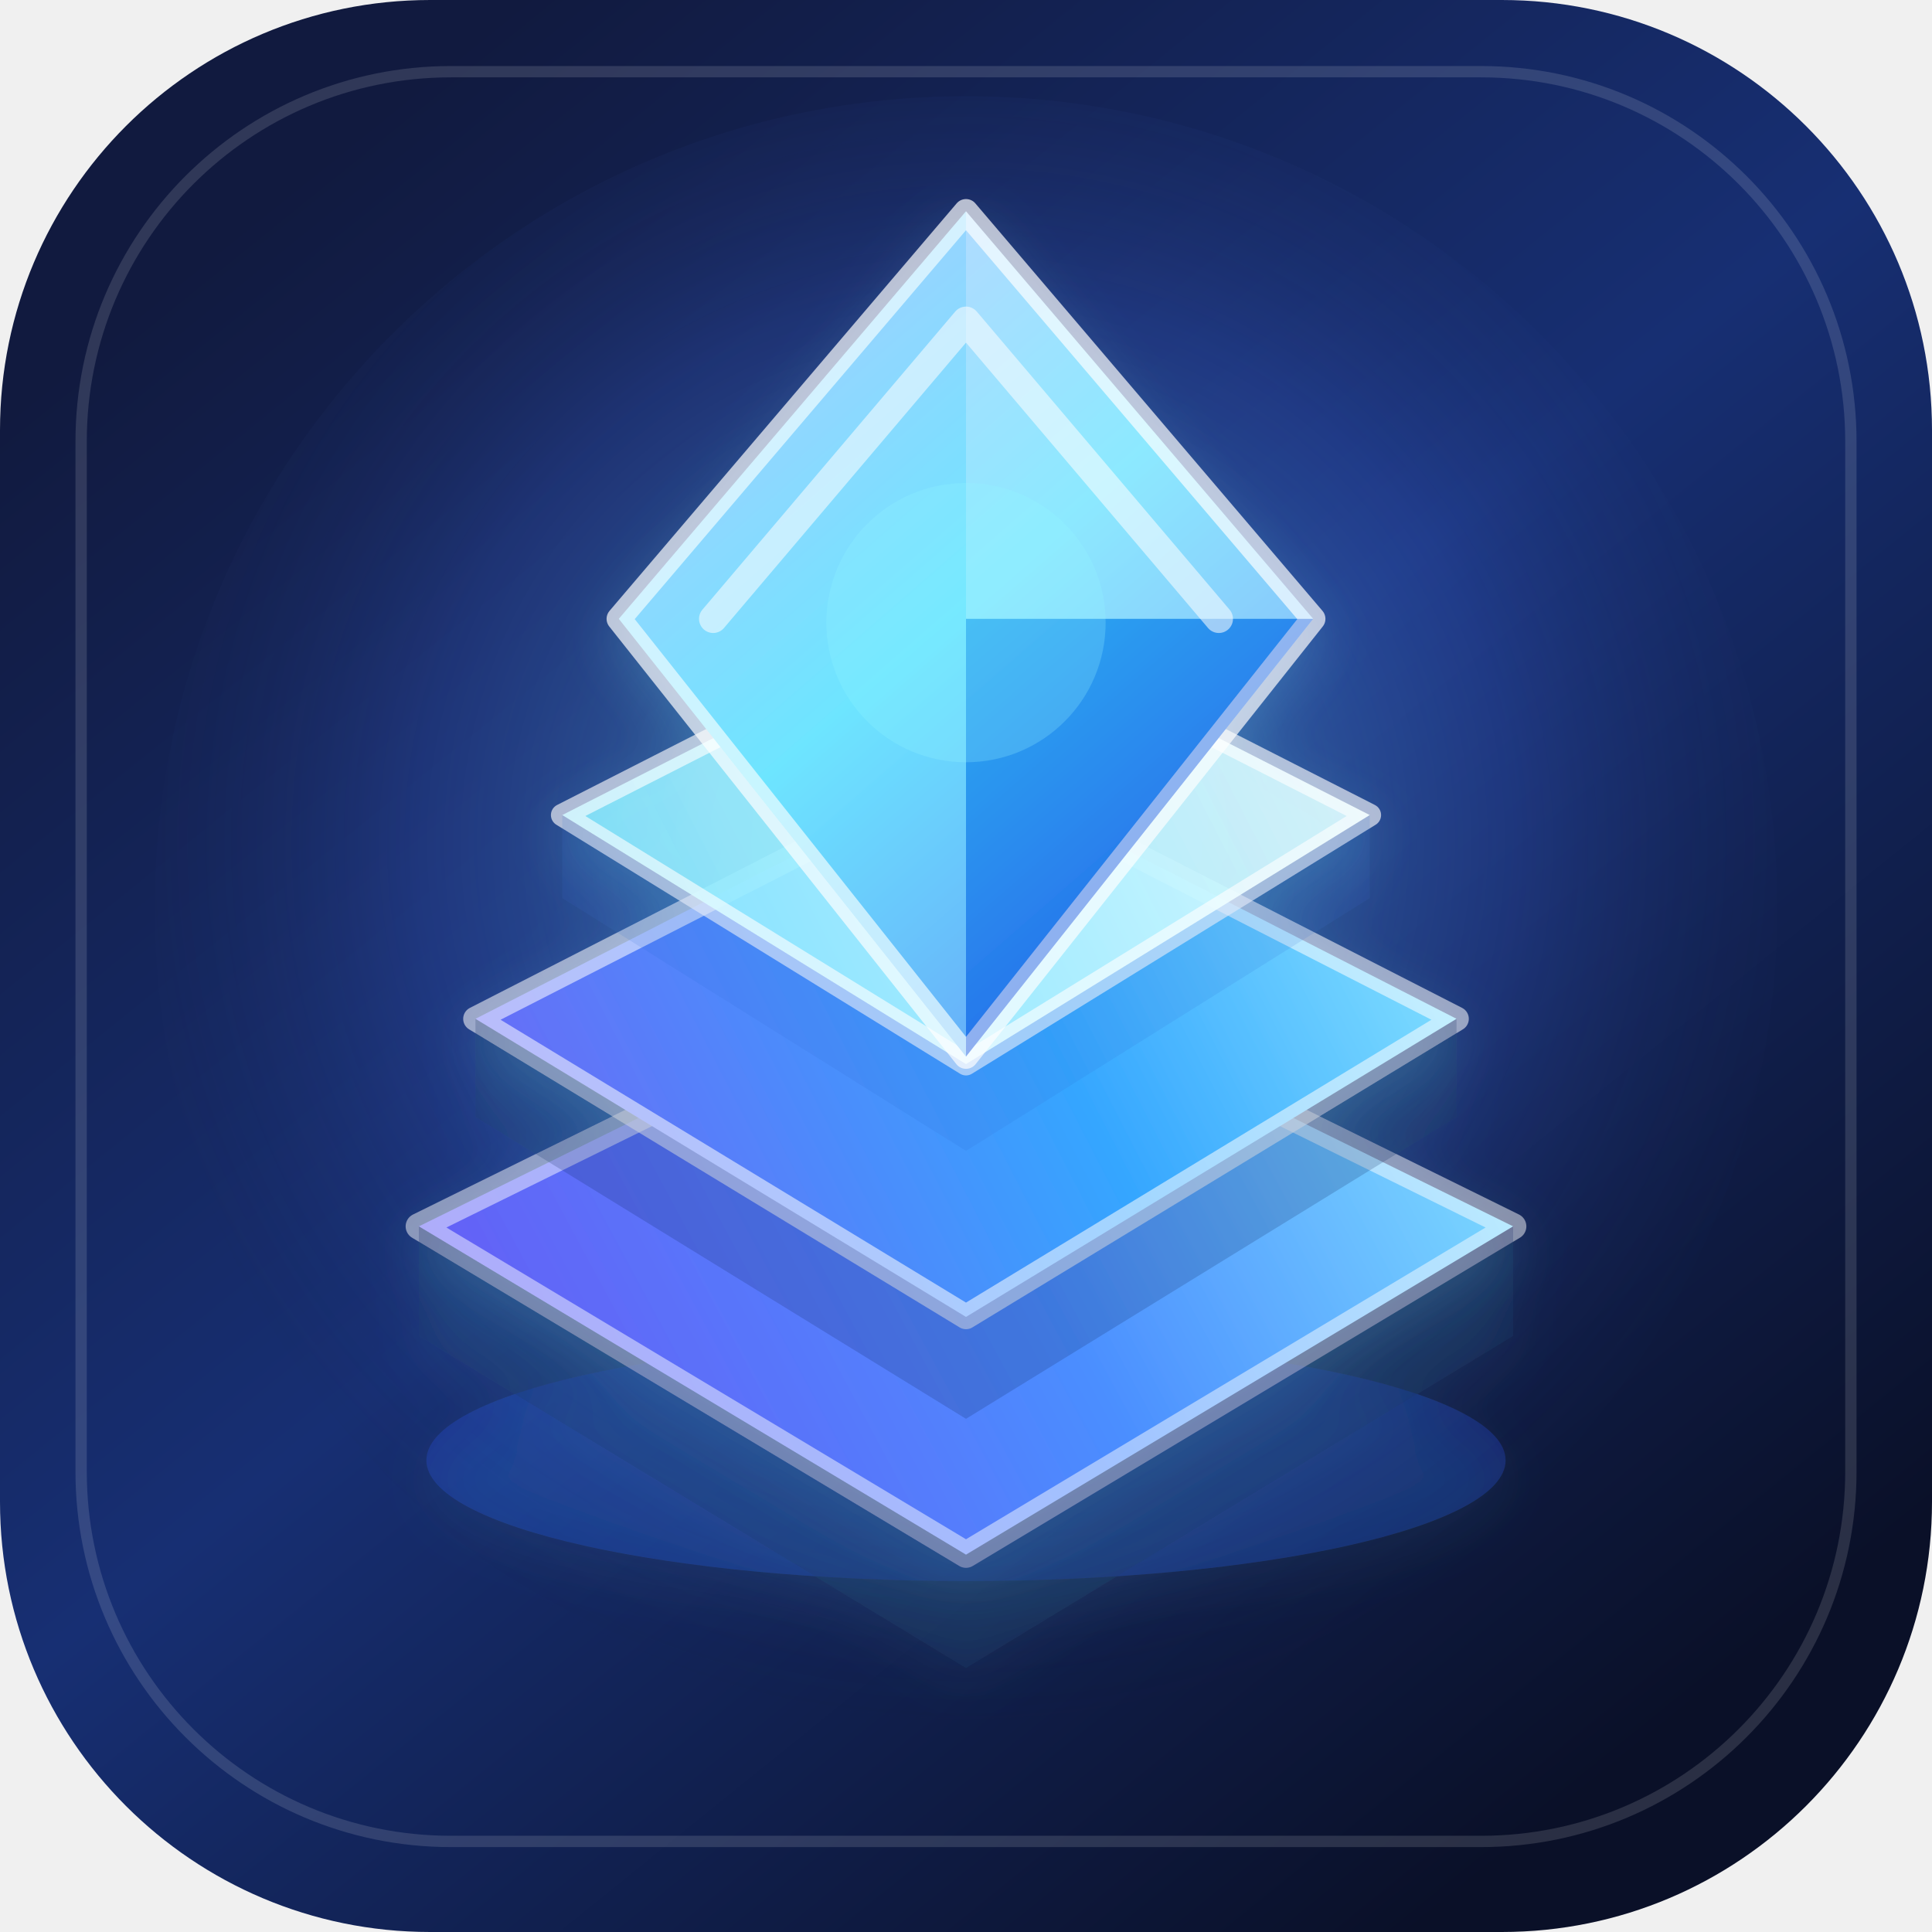
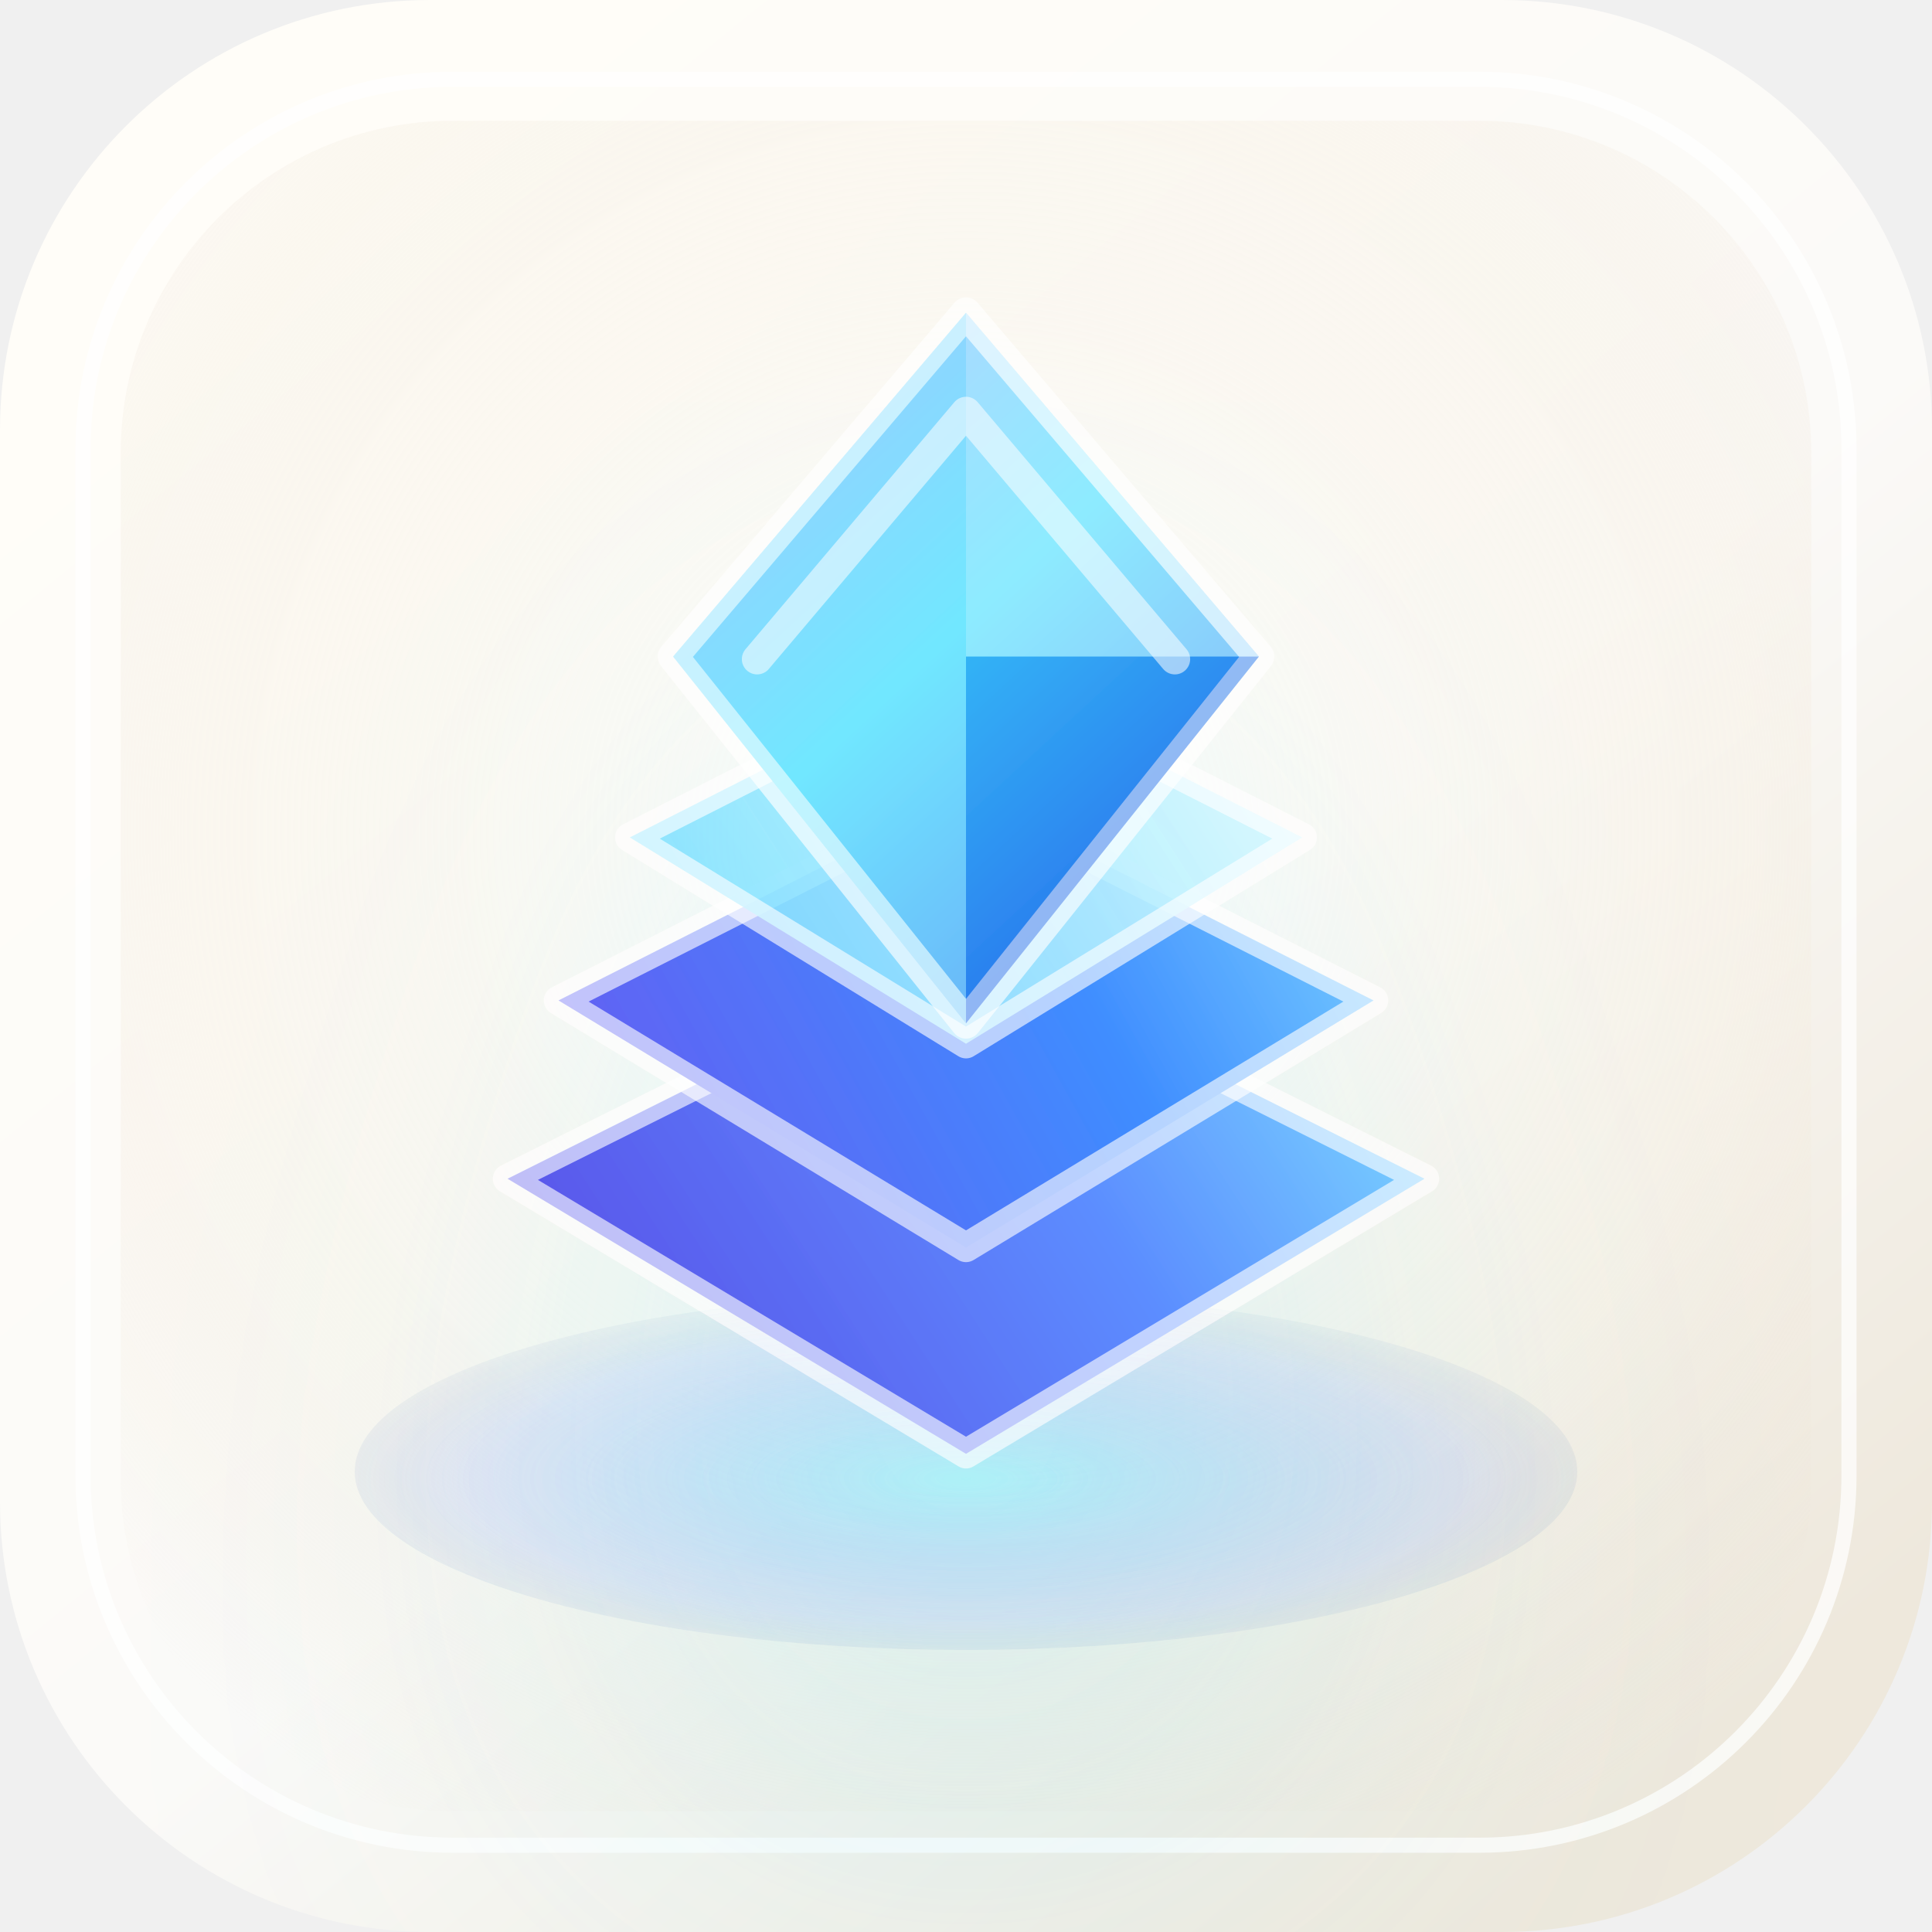
<svg xmlns="http://www.w3.org/2000/svg" class="metis-crystal-app-icon" viewBox="0 0 1024 1024">
  <defs>
-     <linearGradient id="app-bg" x1="168" x2="856" y1="86" y2="938" gradientUnits="userSpaceOnUse">
-       <stop offset="0" stop-color="#111a3f" />
-       <stop offset="0.48" stop-color="#172f73" />
-       <stop offset="1" stop-color="#0a1028" />
+     <clipPath id="app-clip">
+       <rect width="1024" height="1024" rx="228" />
+     </clipPath>
+     <linearGradient id="app-bg" x1="152" x2="872" y1="70" y2="954" gradientUnits="userSpaceOnUse">
+       <stop offset="0" stop-color="#fffdf8" />
+       <stop offset="0.56" stop-color="#fbfaf8" />
+       <stop offset="1" stop-color="#eee8dc" />
    </linearGradient>
-     <radialGradient id="app-glow" cx="50%" cy="46%" r="58%">
-       <stop offset="0" stop-color="#75f2ff" stop-opacity="0.5" />
-       <stop offset="0.58" stop-color="#4d7cff" stop-opacity="0.18" />
-       <stop offset="1" stop-color="#070b1c" stop-opacity="0" />
+     <radialGradient id="app-warm-glow" cx="50%" cy="42%" r="68%">
+       <stop offset="0" stop-color="#ffffff" stop-opacity="0.92" />
+       <stop offset="0.68" stop-color="#f7f1e5" stop-opacity="0.46" />
+       <stop offset="1" stop-color="#e9decf" stop-opacity="0" />
    </radialGradient>
-     <filter id="soft-shadow" x="-24%" y="-24%" width="148%" height="158%">
-       <feDropShadow dx="0" dy="34" stdDeviation="34" flood-color="#06102a" flood-opacity="0.34" />
-       <feDropShadow dx="0" dy="10" stdDeviation="14" flood-color="#76efff" flood-opacity="0.2" />
+     <filter id="mark-shadow" x="-28%" y="-20%" width="156%" height="164%">
+       <feDropShadow dx="0" dy="36" stdDeviation="30" flood-color="#758098" flood-opacity="0.22" />
+       <feDropShadow dx="0" dy="14" stdDeviation="18" flood-color="#71e8ff" flood-opacity="0.22" />
    </filter>
-     <linearGradient id="logo-layer-base" x1="194" x2="804" y1="745" y2="417" gradientUnits="userSpaceOnUse">
-       <stop offset="0" stop-color="#6b54f4" />
-       <stop offset="0.5" stop-color="#4b8eff" />
-       <stop offset="1" stop-color="#8ff8ff" />
+     <radialGradient id="logo-glow" cx="50%" cy="52%" r="58%">
+       <stop offset="0%" stop-color="#78f2ff" stop-opacity="0.48" />
+       <stop offset="70%" stop-color="#6c8cff" stop-opacity="0.16" />
+       <stop offset="100%" stop-color="#1a2f73" stop-opacity="0" />
+     </radialGradient>
+     <linearGradient id="logo-layer-base-fill" x1="16" x2="50" y1="48" y2="26" gradientUnits="userSpaceOnUse">
+       <stop offset="0%" stop-color="#5a4fe8" />
+       <stop offset="52%" stop-color="#5b8dff" />
+       <stop offset="100%" stop-color="#88f5ff" />
    </linearGradient>
-     <linearGradient id="logo-layer-mid" x1="212" x2="792" y1="620" y2="322" gradientUnits="userSpaceOnUse">
-       <stop offset="0" stop-color="#745ef5" />
-       <stop offset="0.52" stop-color="#35a6ff" />
-       <stop offset="1" stop-color="#a7fbff" />
+     <linearGradient id="logo-layer-mid-fill" x1="13" x2="51" y1="39" y2="18" gradientUnits="userSpaceOnUse">
+       <stop offset="0%" stop-color="#6a55f0" />
+       <stop offset="54%" stop-color="#3f8dff" />
+       <stop offset="100%" stop-color="#9cf8ff" />
    </linearGradient>
-     <linearGradient id="logo-layer-top" x1="262" x2="742" y1="494" y2="248" gradientUnits="userSpaceOnUse">
-       <stop offset="0" stop-color="#7be8ff" stop-opacity="0.9" />
-       <stop offset="1" stop-color="#f5ffff" stop-opacity="0.94" />
+     <linearGradient id="logo-layer-top-fill" x1="18" x2="46" y1="30" y2="12" gradientUnits="userSpaceOnUse">
+       <stop offset="0%" stop-color="#77dfff" stop-opacity="0.88" />
+       <stop offset="100%" stop-color="#f5ffff" stop-opacity="0.92" />
    </linearGradient>
-     <linearGradient id="logo-crystal" x1="332" x2="692" y1="142" y2="556" gradientUnits="userSpaceOnUse">
-       <stop offset="0" stop-color="#9cb3ff" />
-       <stop offset="0.46" stop-color="#39d9ff" />
-       <stop offset="1" stop-color="#2659f0" />
+     <linearGradient id="logo-crystal-fill" x1="20" x2="44" y1="8" y2="34" gradientUnits="userSpaceOnUse">
+       <stop offset="0%" stop-color="#8ea9ff" />
+       <stop offset="45%" stop-color="#3bdcff" />
+       <stop offset="100%" stop-color="#2858ee" />
    </linearGradient>
  </defs>
-   <rect width="1024" height="1024" rx="228" fill="url(#app-bg)" />
-   <rect x="43" y="38" width="938" height="938" rx="196" fill="none" stroke="#ffffff" stroke-opacity="0.13" stroke-width="6" />
-   <circle cx="512" cy="481" r="430" fill="url(#app-glow)" />
-   <g filter="url(#soft-shadow)">
-     <ellipse cx="512" cy="774" rx="286" ry="64" fill="#1e4be7" opacity="0.28" />
-     <path class="logo-layer-base" d="M222 650 512 507l290 143-290 174-290-174Z" fill="url(#logo-layer-base)" stroke="#ffffff" stroke-opacity="0.48" stroke-width="14" stroke-linejoin="round" />
-     <path d="M222 650v58l290 176 290-176v-58L512 824 222 650Z" fill="#172766" opacity="0.24" />
-     <path class="logo-layer-mid" d="M252 540 512 407l260 133-260 158-260-158Z" fill="url(#logo-layer-mid)" stroke="#ffffff" stroke-opacity="0.54" stroke-width="13" stroke-linejoin="round" />
-     <path d="M252 540v52l260 160 260-160v-52L512 698 252 540Z" fill="#0a2259" opacity="0.2" />
-     <path class="logo-layer-top" d="M298 432 512 323l214 109-214 132-214-132Z" fill="url(#logo-layer-top)" stroke="#ffffff" stroke-opacity="0.62" stroke-width="12" stroke-linejoin="round" />
-     <path d="M298 432v44l214 134 214-134v-44L512 564 298 432Z" fill="#2a63ce" opacity="0.13" />
-     <path class="logo-crystal" d="M512 112 696 328 512 560 328 328 512 112Z" fill="url(#logo-crystal)" stroke="#ffffff" stroke-opacity="0.68" stroke-width="13" stroke-linejoin="round" />
-     <path d="M512 112v448L328 328 512 112Z" fill="#d7fcff" opacity="0.33" />
-     <path d="M512 112 696 328H512V112Z" fill="#ffffff" opacity="0.42" />
-     <path d="M512 328h184L512 560V328Z" fill="#163fd2" opacity="0.28" />
-     <path d="M378 328 512 170l134 158" fill="none" stroke="#ffffff" stroke-linecap="round" stroke-linejoin="round" stroke-opacity="0.55" stroke-width="15" />
-     <circle cx="512" cy="330" r="74" fill="#92f8ff" opacity="0.24" />
+   <g clip-path="url(#app-clip)">
+     <rect width="1024" height="1024" rx="228" fill="url(#app-bg)" />
+     <rect x="44" y="42" width="936" height="936" rx="196" fill="none" stroke="#ffffff" stroke-opacity="0.72" stroke-width="8" />
+     <rect x="64" y="64" width="896" height="896" rx="176" fill="url(#app-warm-glow)" />
+     <g class="metis-crystal-logo-source" filter="url(#mark-shadow)" transform="translate(80 78) scale(13.5)">
+       <ellipse cx="32" cy="52" rx="24" ry="7" fill="url(#logo-glow)" />
+       <path class="logo-layer-base metis-crystal-logo-layer" d="M14 40.5 32 31.5l18 9-18 10.8-18-10.8Z" fill="url(#logo-layer-base-fill)" stroke="#ffffff" stroke-opacity="0.62" stroke-width="1.15" stroke-linejoin="round" />
+       <path class="logo-layer-mid metis-crystal-logo-layer" d="M16 33.5 32 25.4l16 8.1-16 9.7-16-9.7Z" fill="url(#logo-layer-mid-fill)" stroke="#ffffff" stroke-opacity="0.62" stroke-width="1.15" stroke-linejoin="round" />
+       <path class="logo-layer-top metis-crystal-logo-layer" d="M18.8 27.1 32 20.4l13.2 6.7L32 35.2 18.8 27.1Z" fill="url(#logo-layer-top-fill)" stroke="#ffffff" stroke-opacity="0.62" stroke-width="1.15" stroke-linejoin="round" />
+       <path class="metis-crystal-logo-crystal" d="M32 6.5 43.5 20 32 34.4 20.5 20 32 6.5Z" fill="url(#logo-crystal-fill)" stroke="#ffffff" stroke-opacity="0.66" stroke-width="1.2" stroke-linejoin="round" />
+       <path class="metis-crystal-logo-facet" d="M32 6.5 32 34.4 20.5 20Z" fill="#c9fbff" opacity="0.38" />
+       <path class="metis-crystal-logo-facet" d="M32 6.5 43.5 20 32 20Z" fill="#f6ffff" opacity="0.44" />
+       <path class="metis-crystal-logo-facet" d="M32 20 43.5 20 32 34.4Z" fill="#1e52dc" opacity="0.26" />
+       <path class="metis-crystal-logo-highlight" d="M23.8 20.1 32 10.4 40.2 20.1" fill="none" stroke="#ffffff" stroke-linecap="round" stroke-linejoin="round" stroke-opacity="0.55" stroke-width="1.2" />
+     </g>
  </g>
</svg>
